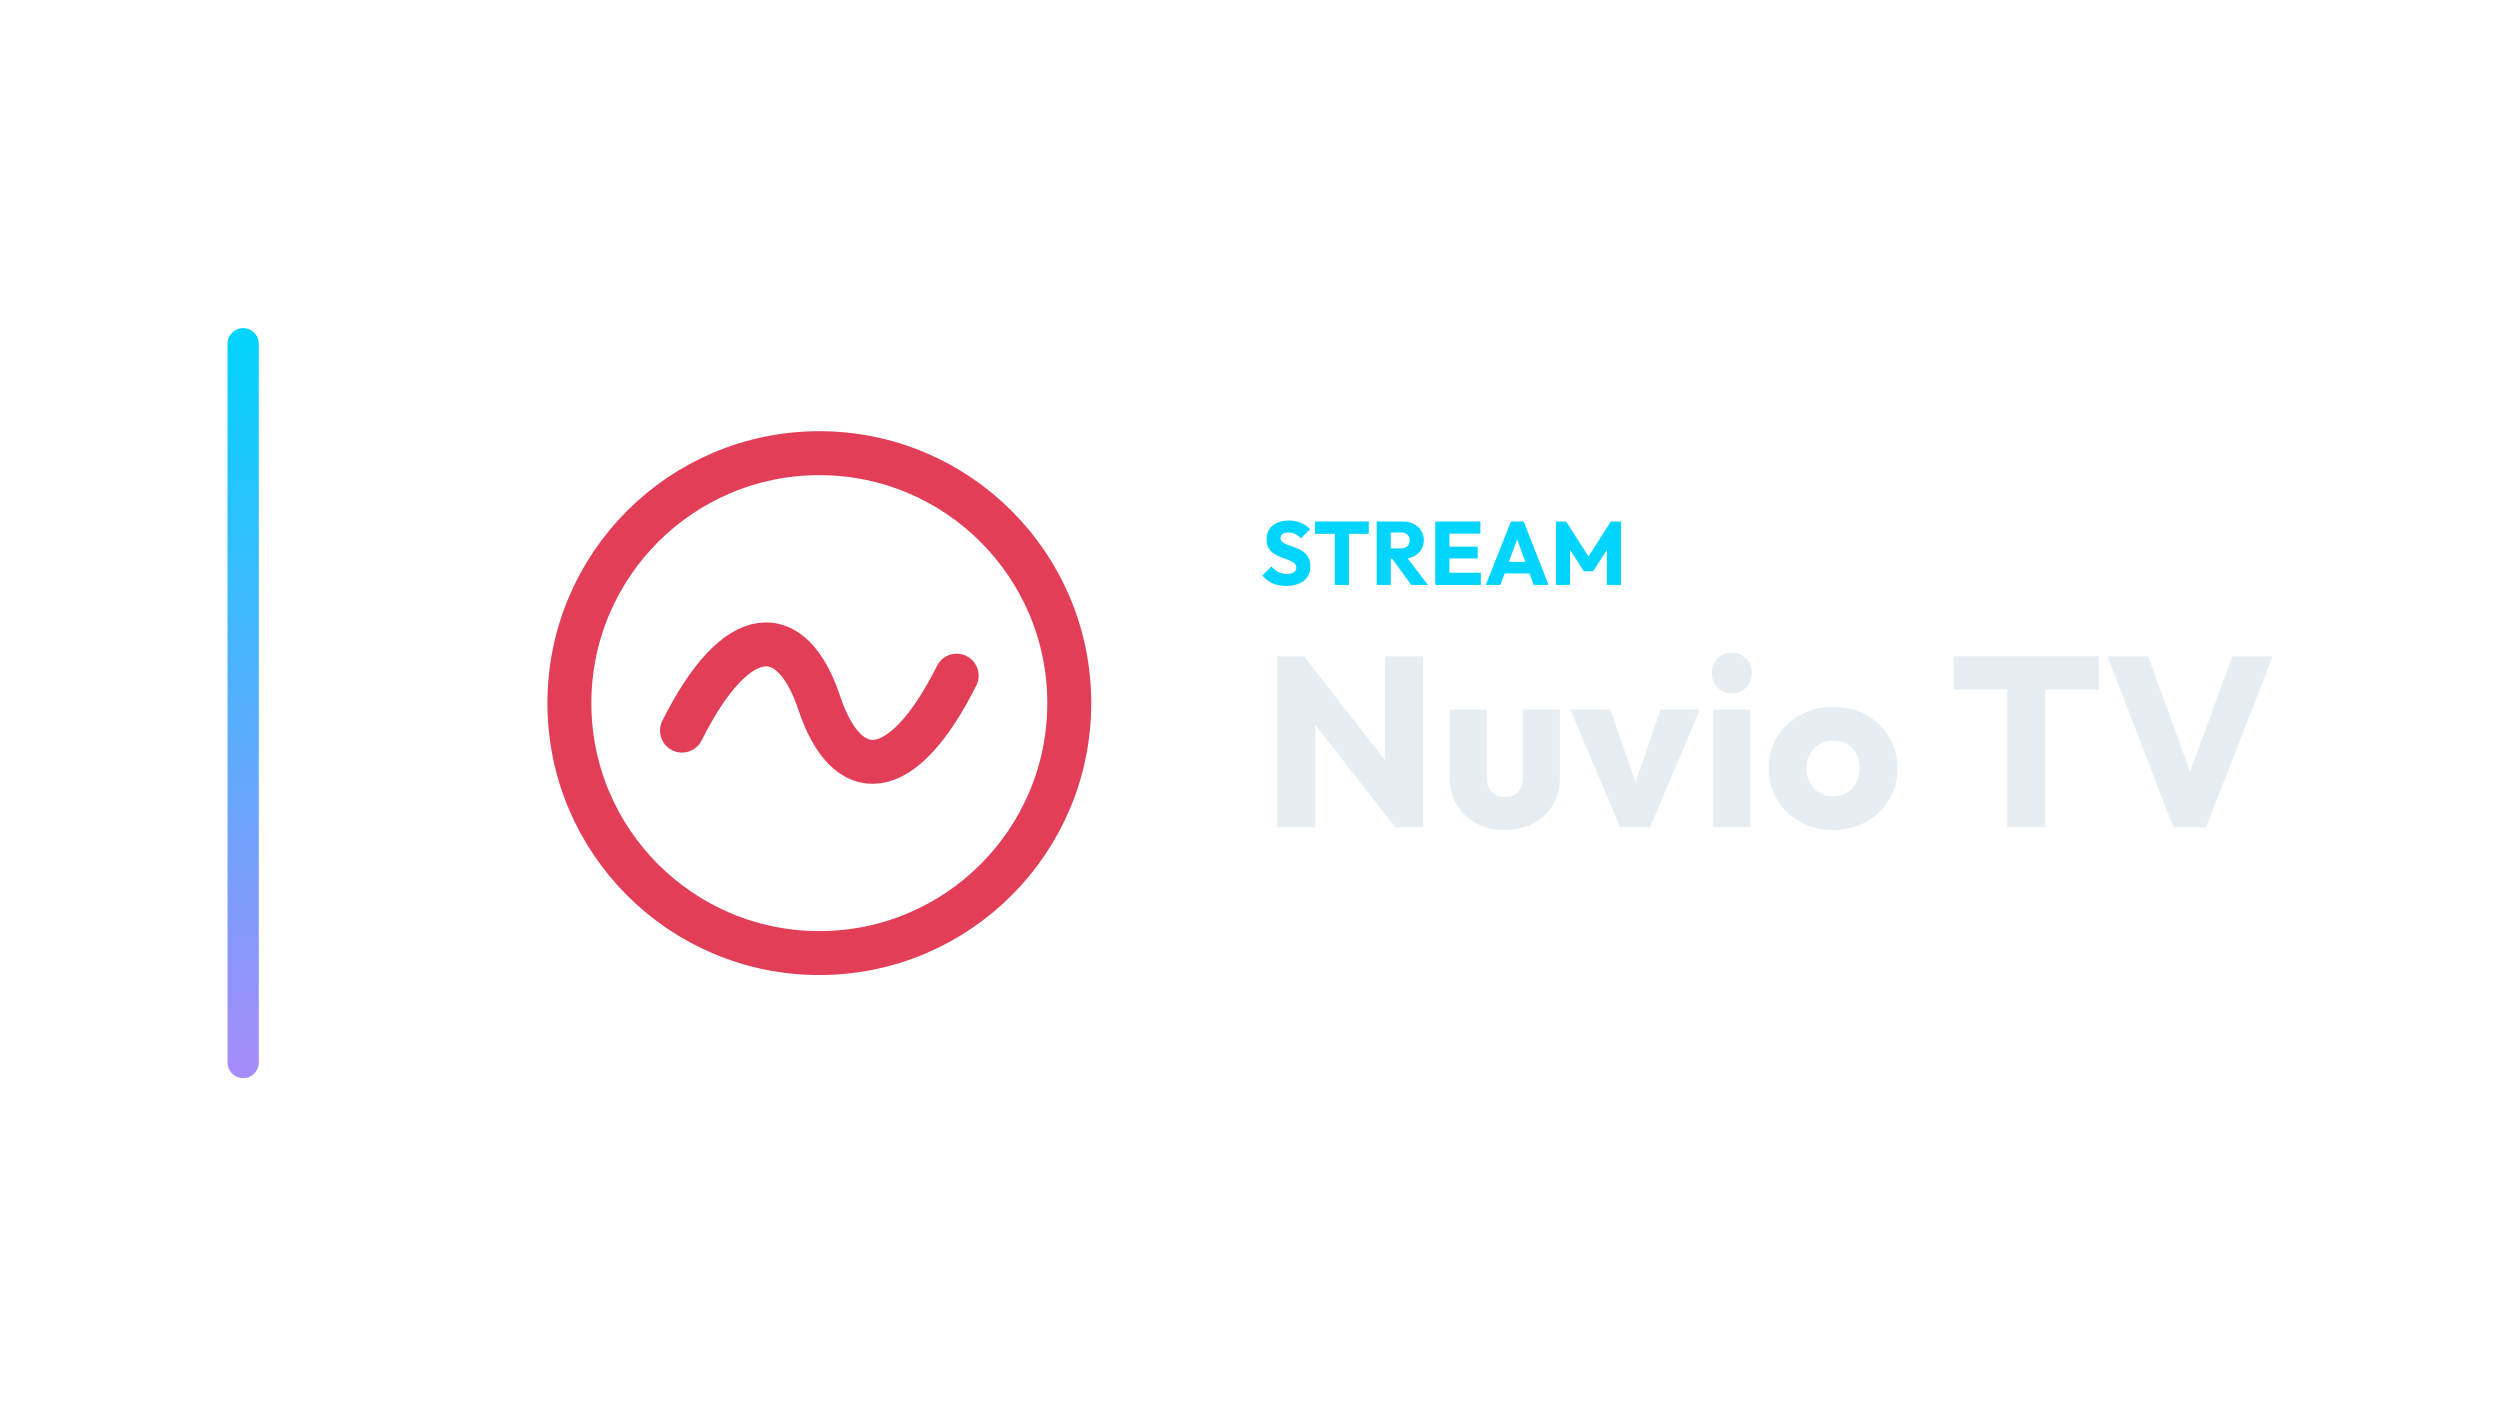
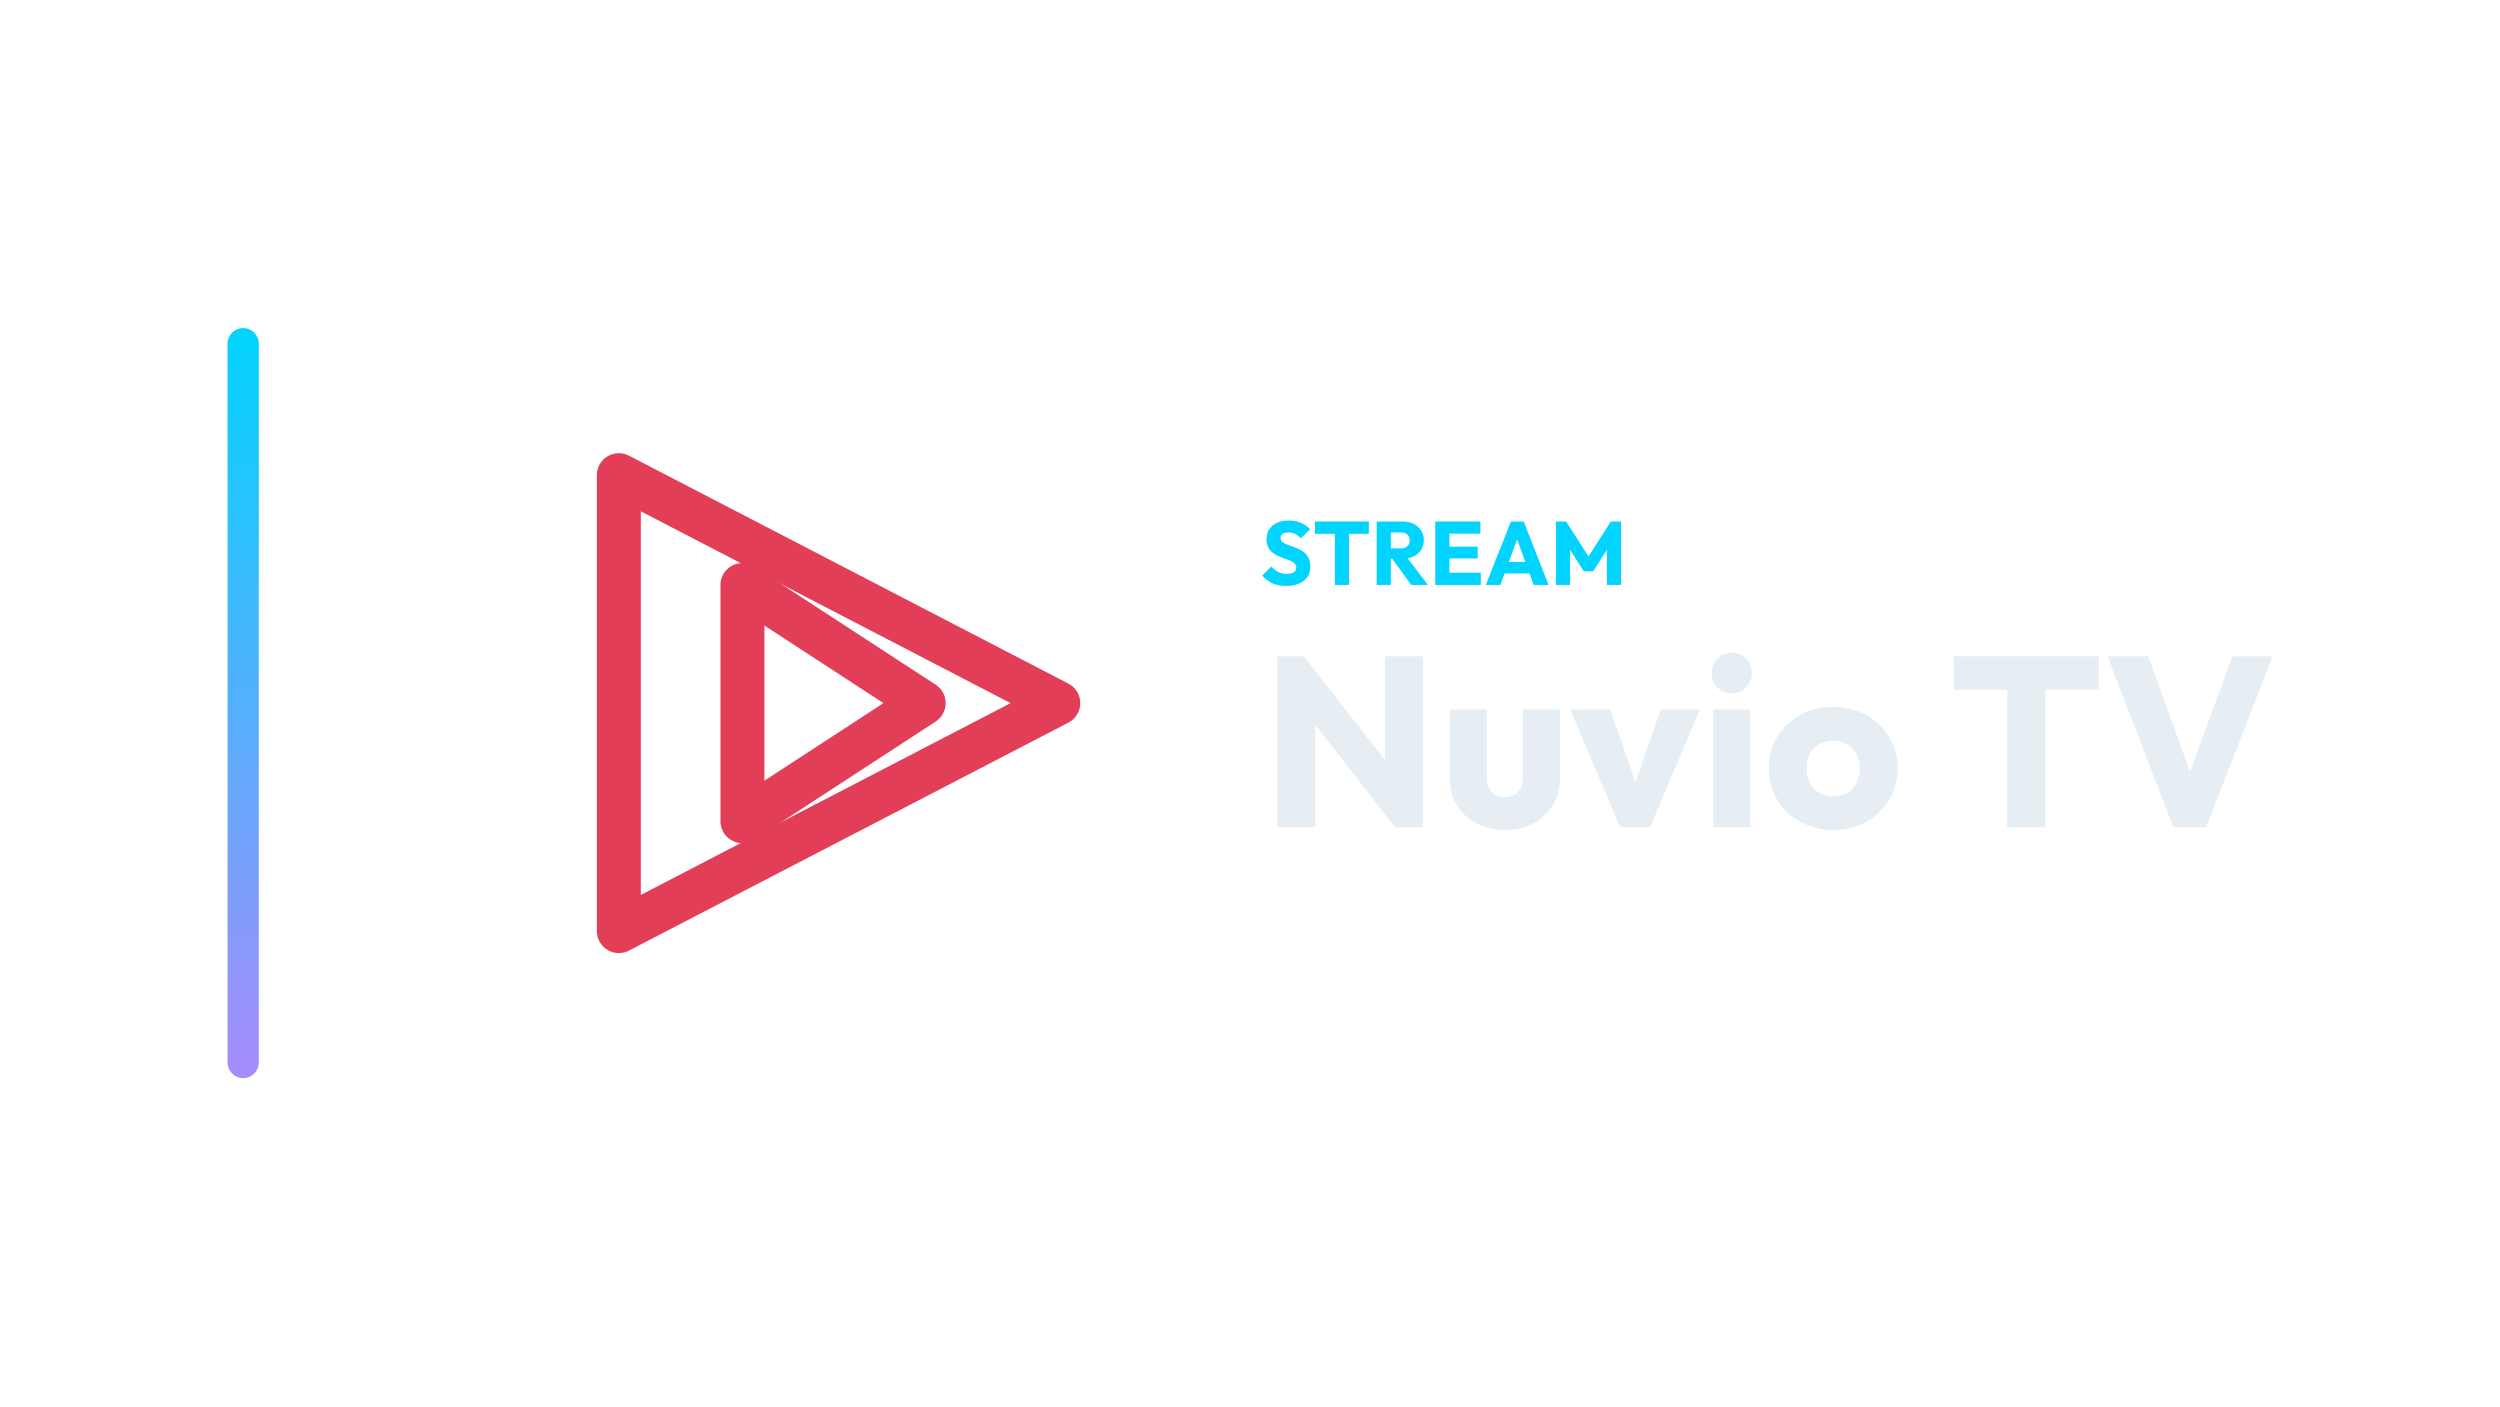
<svg xmlns="http://www.w3.org/2000/svg" width="1280" height="720" viewBox="0 0 1280 720">
  <g transform="translate(46.5,0.0)">
    <defs>
      <linearGradient id="cbRail" x1="0" y1="0" x2="0" y2="1">
        <stop offset="0%" stop-color="#00d4ff" />
        <stop offset="100%" stop-color="#a78bfa" />
      </linearGradient>
    </defs>
    <rect x="70" y="168" width="16" height="384" rx="8.0" fill="url(#cbRail)" />
    <g transform="translate(193,180) scale(0.70312)">
-       <circle cx="256" cy="256" r="182" fill="none" stroke="#E23E57" stroke-width="32.0" stroke-linecap="round" stroke-linejoin="round" />
-       <path d="M 156 276 C 196 196 236 196 256 256 C 276 316 316 316 356 236" fill="none" stroke="#E23E57" stroke-width="32.0" stroke-linecap="round" stroke-linejoin="round" />
+       <path d="M 110 90 L 430 256 L 110 422 Z" fill="none" stroke="#E23E57" stroke-width="32.0" stroke-linecap="round" stroke-linejoin="round" />
+       <path d="M 200 170 L 200 342 L 332 256 Z" fill="none" stroke="#E23E57" stroke-width="32.0" stroke-linecap="round" stroke-linejoin="round" />
    </g>
    <path d="M611.914 299.996Q607.912 299.996 605.037 298.685Q602.162 297.374 599.77 294.706L604.462 290.06Q606.026 291.854 607.935 292.843Q609.844 293.832 612.374 293.832Q614.674 293.832 615.939 293.004Q617.204 292.176 617.204 290.704Q617.204 289.37 616.376 288.542Q615.548 287.714 614.191 287.116Q612.834 286.518 611.201 285.966Q609.568 285.414 607.958 284.701Q606.348 283.988 604.991 282.907Q603.634 281.826 602.806 280.193Q601.978 278.56 601.978 276.076Q601.978 273.086 603.427 270.924Q604.876 268.762 607.452 267.635Q610.028 266.508 613.386 266.508Q616.79 266.508 619.619 267.704Q622.448 268.9 624.288 270.97L619.596 275.616Q618.124 274.098 616.629 273.362Q615.134 272.626 613.248 272.626Q611.362 272.626 610.258 273.339Q609.154 274.052 609.154 275.386Q609.154 276.628 609.982 277.387Q610.81 278.146 612.167 278.698Q613.524 279.25 615.157 279.802Q616.79 280.354 618.4 281.09Q620.01 281.826 621.367 282.953Q622.724 284.08 623.552 285.805Q624.38 287.53 624.38 290.06Q624.38 294.706 621.068 297.351Q617.756 299.996 611.914 299.996Z" fill="#00d4ff" stroke="none" />
    <path d="M636.938 299.49V267.474H644.16V299.49ZM626.772 273.316V267.014H654.326V273.316Z" fill="#00d4ff" stroke="none" />
    <path d="M663.894 286.104V280.768H670.748Q672.91 280.768 674.083 279.664Q675.256 278.56 675.256 276.674Q675.256 274.926 674.106 273.776Q672.956 272.626 670.794 272.626H663.894V267.014H671.622Q674.842 267.014 677.28 268.233Q679.718 269.452 681.098 271.614Q682.478 273.776 682.478 276.582Q682.478 279.434 681.098 281.573Q679.718 283.712 677.234 284.908Q674.75 286.104 671.392 286.104ZM658.374 299.49V267.014H665.596V299.49ZM676.038 299.49 665.918 285.506 672.542 283.712 684.594 299.49Z" fill="#00d4ff" stroke="none" />
    <path d="M688.366 299.49V267.014H695.588V299.49ZM693.886 299.49V293.234H711.688V299.49ZM693.886 285.92V279.894H710.078V285.92ZM693.886 273.224V267.014H711.458V273.224Z" fill="#00d4ff" stroke="none" />
    <path d="M714.218 299.49 727.098 267.014H733.63L746.372 299.49H738.736L728.984 272.534H731.606L721.716 299.49ZM721.532 293.602V287.714H739.242V293.602Z" fill="#00d4ff" stroke="none" />
    <path d="M750.19 299.49V267.014H755.342L768.13 286.932H765.508L778.25 267.014H783.448V299.49H776.226V279.204L777.514 279.526L769.188 292.498H764.404L756.124 279.526L757.366 279.204V299.49Z" fill="#00d4ff" stroke="none" />
    <path d="M607.466 423.57V336.026H621.106L626.934 353.51V423.57ZM667.854 423.57 616.27 357.478 621.106 336.026 672.69 402.118ZM667.854 423.57 662.646 406.086V336.026H682.114V423.57Z" fill="#E6EDF3" stroke="none" />
    <path d="M724.026 424.934Q715.718 424.934 709.332 421.524Q702.946 418.114 699.35 412.1Q695.754 406.086 695.754 398.274V363.306H714.726V398.026Q714.726 401.126 715.78 403.358Q716.834 405.59 718.942 406.83Q721.05 408.07 724.026 408.07Q728.242 408.07 730.722 405.404Q733.202 402.738 733.202 398.026V363.306H752.174V398.15Q752.174 406.086 748.578 412.1Q744.982 418.114 738.658 421.524Q732.334 424.934 724.026 424.934Z" fill="#E6EDF3" stroke="none" />
    <path d="M783.05 423.57 757.506 363.306H777.966L795.326 413.526H786.398L803.758 363.306H823.846L798.302 423.57Z" fill="#E6EDF3" stroke="none" />
    <path d="M830.666 423.57V363.306H849.638V423.57ZM840.214 354.998Q835.75 354.998 832.836 351.96Q829.922 348.922 829.922 344.582Q829.922 340.118 832.836 337.142Q835.75 334.166 840.214 334.166Q844.678 334.166 847.53 337.142Q850.382 340.118 850.382 344.582Q850.382 348.922 847.53 351.96Q844.678 354.998 840.214 354.998Z" fill="#E6EDF3" stroke="none" />
    <path d="M892.046 424.934Q882.746 424.934 875.244 420.78Q867.742 416.626 863.402 409.434Q859.062 402.242 859.062 393.314Q859.062 384.386 863.402 377.318Q867.742 370.25 875.182 366.096Q882.622 361.942 892.046 361.942Q901.47 361.942 908.91 366.034Q916.35 370.126 920.69 377.256Q925.03 384.386 925.03 393.314Q925.03 402.242 920.69 409.434Q916.35 416.626 908.91 420.78Q901.47 424.934 892.046 424.934ZM892.046 407.698Q896.138 407.698 899.238 405.9Q902.338 404.102 904.012 400.816Q905.686 397.53 905.686 393.314Q905.686 389.098 903.95 385.936Q902.214 382.774 899.176 380.976Q896.138 379.178 892.046 379.178Q888.078 379.178 884.978 380.976Q881.878 382.774 880.142 385.998Q878.406 389.222 878.406 393.438Q878.406 397.53 880.142 400.816Q881.878 404.102 884.978 405.9Q888.078 407.698 892.046 407.698Z" fill="#E6EDF3" stroke="none" />
    <path d="M981.202 423.57V337.266H1000.67V423.57ZM953.798 353.014V336.026H1028.074V353.014Z" fill="#E6EDF3" stroke="none" />
    <path d="M1066.266 423.57 1032.538 336.026H1053.37L1079.038 406.83H1070.482L1096.522 336.026H1117.106L1083.006 423.57Z" fill="#E6EDF3" stroke="none" />
  </g>
</svg>
